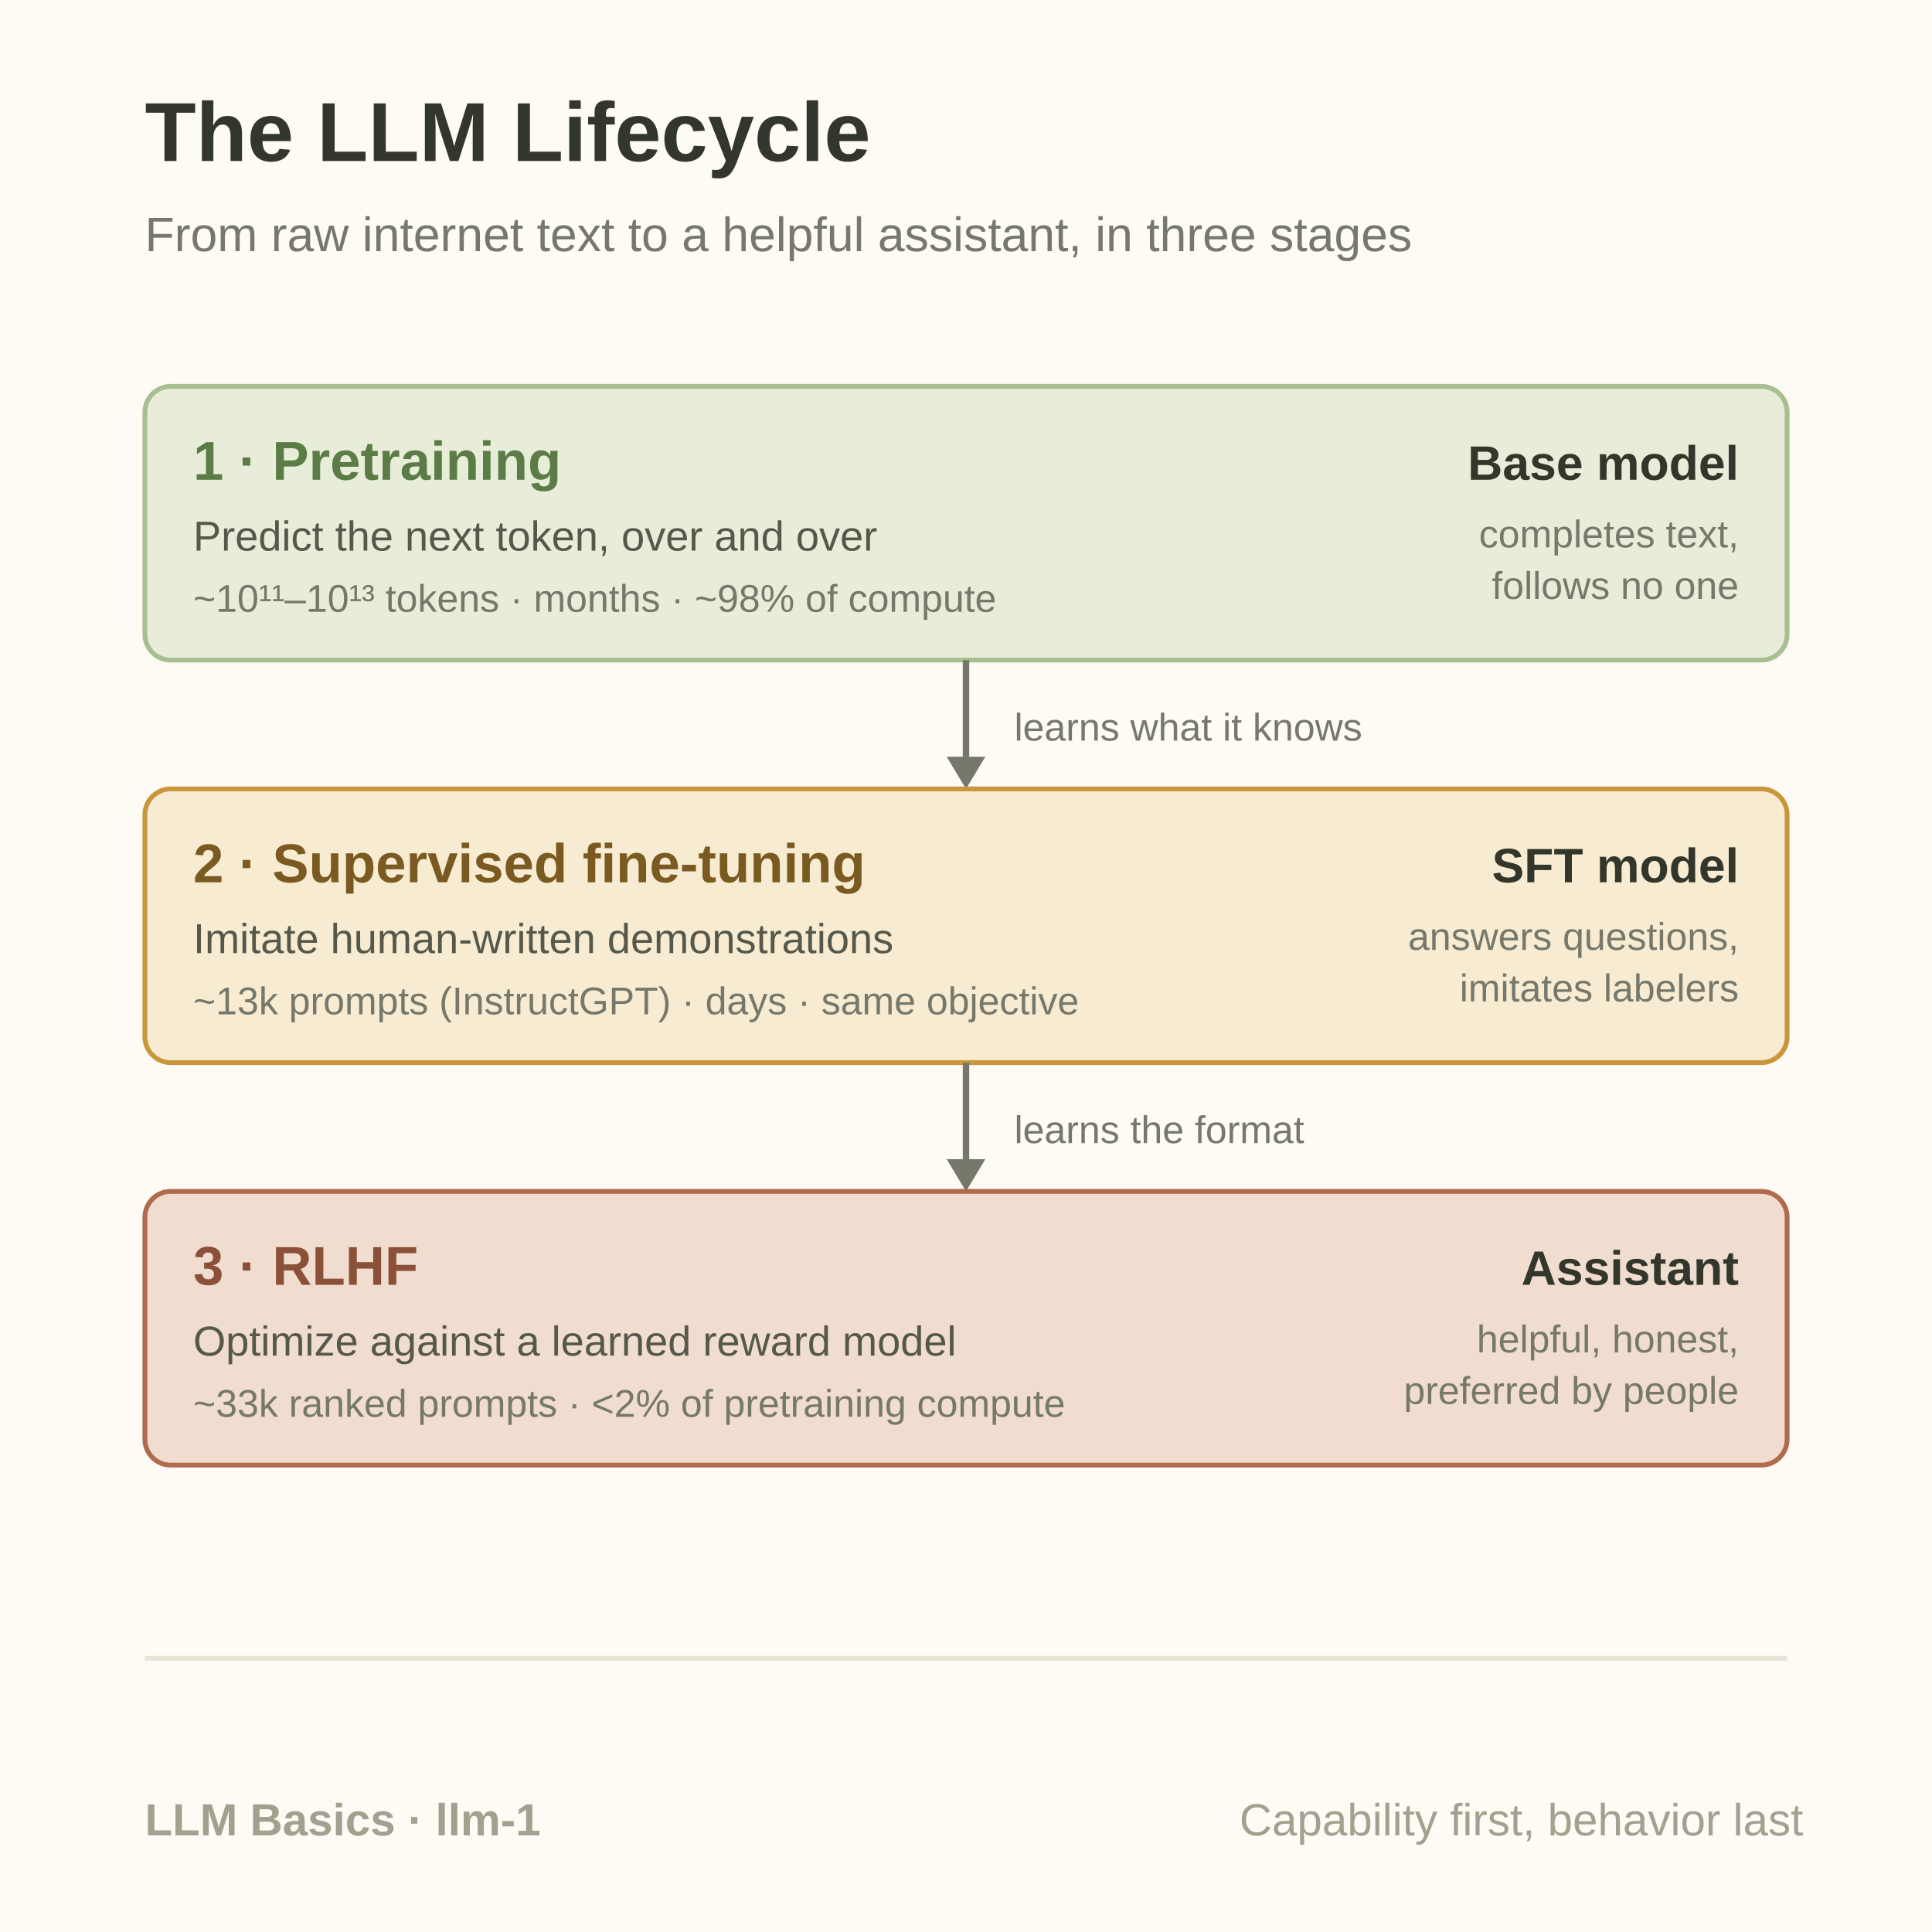
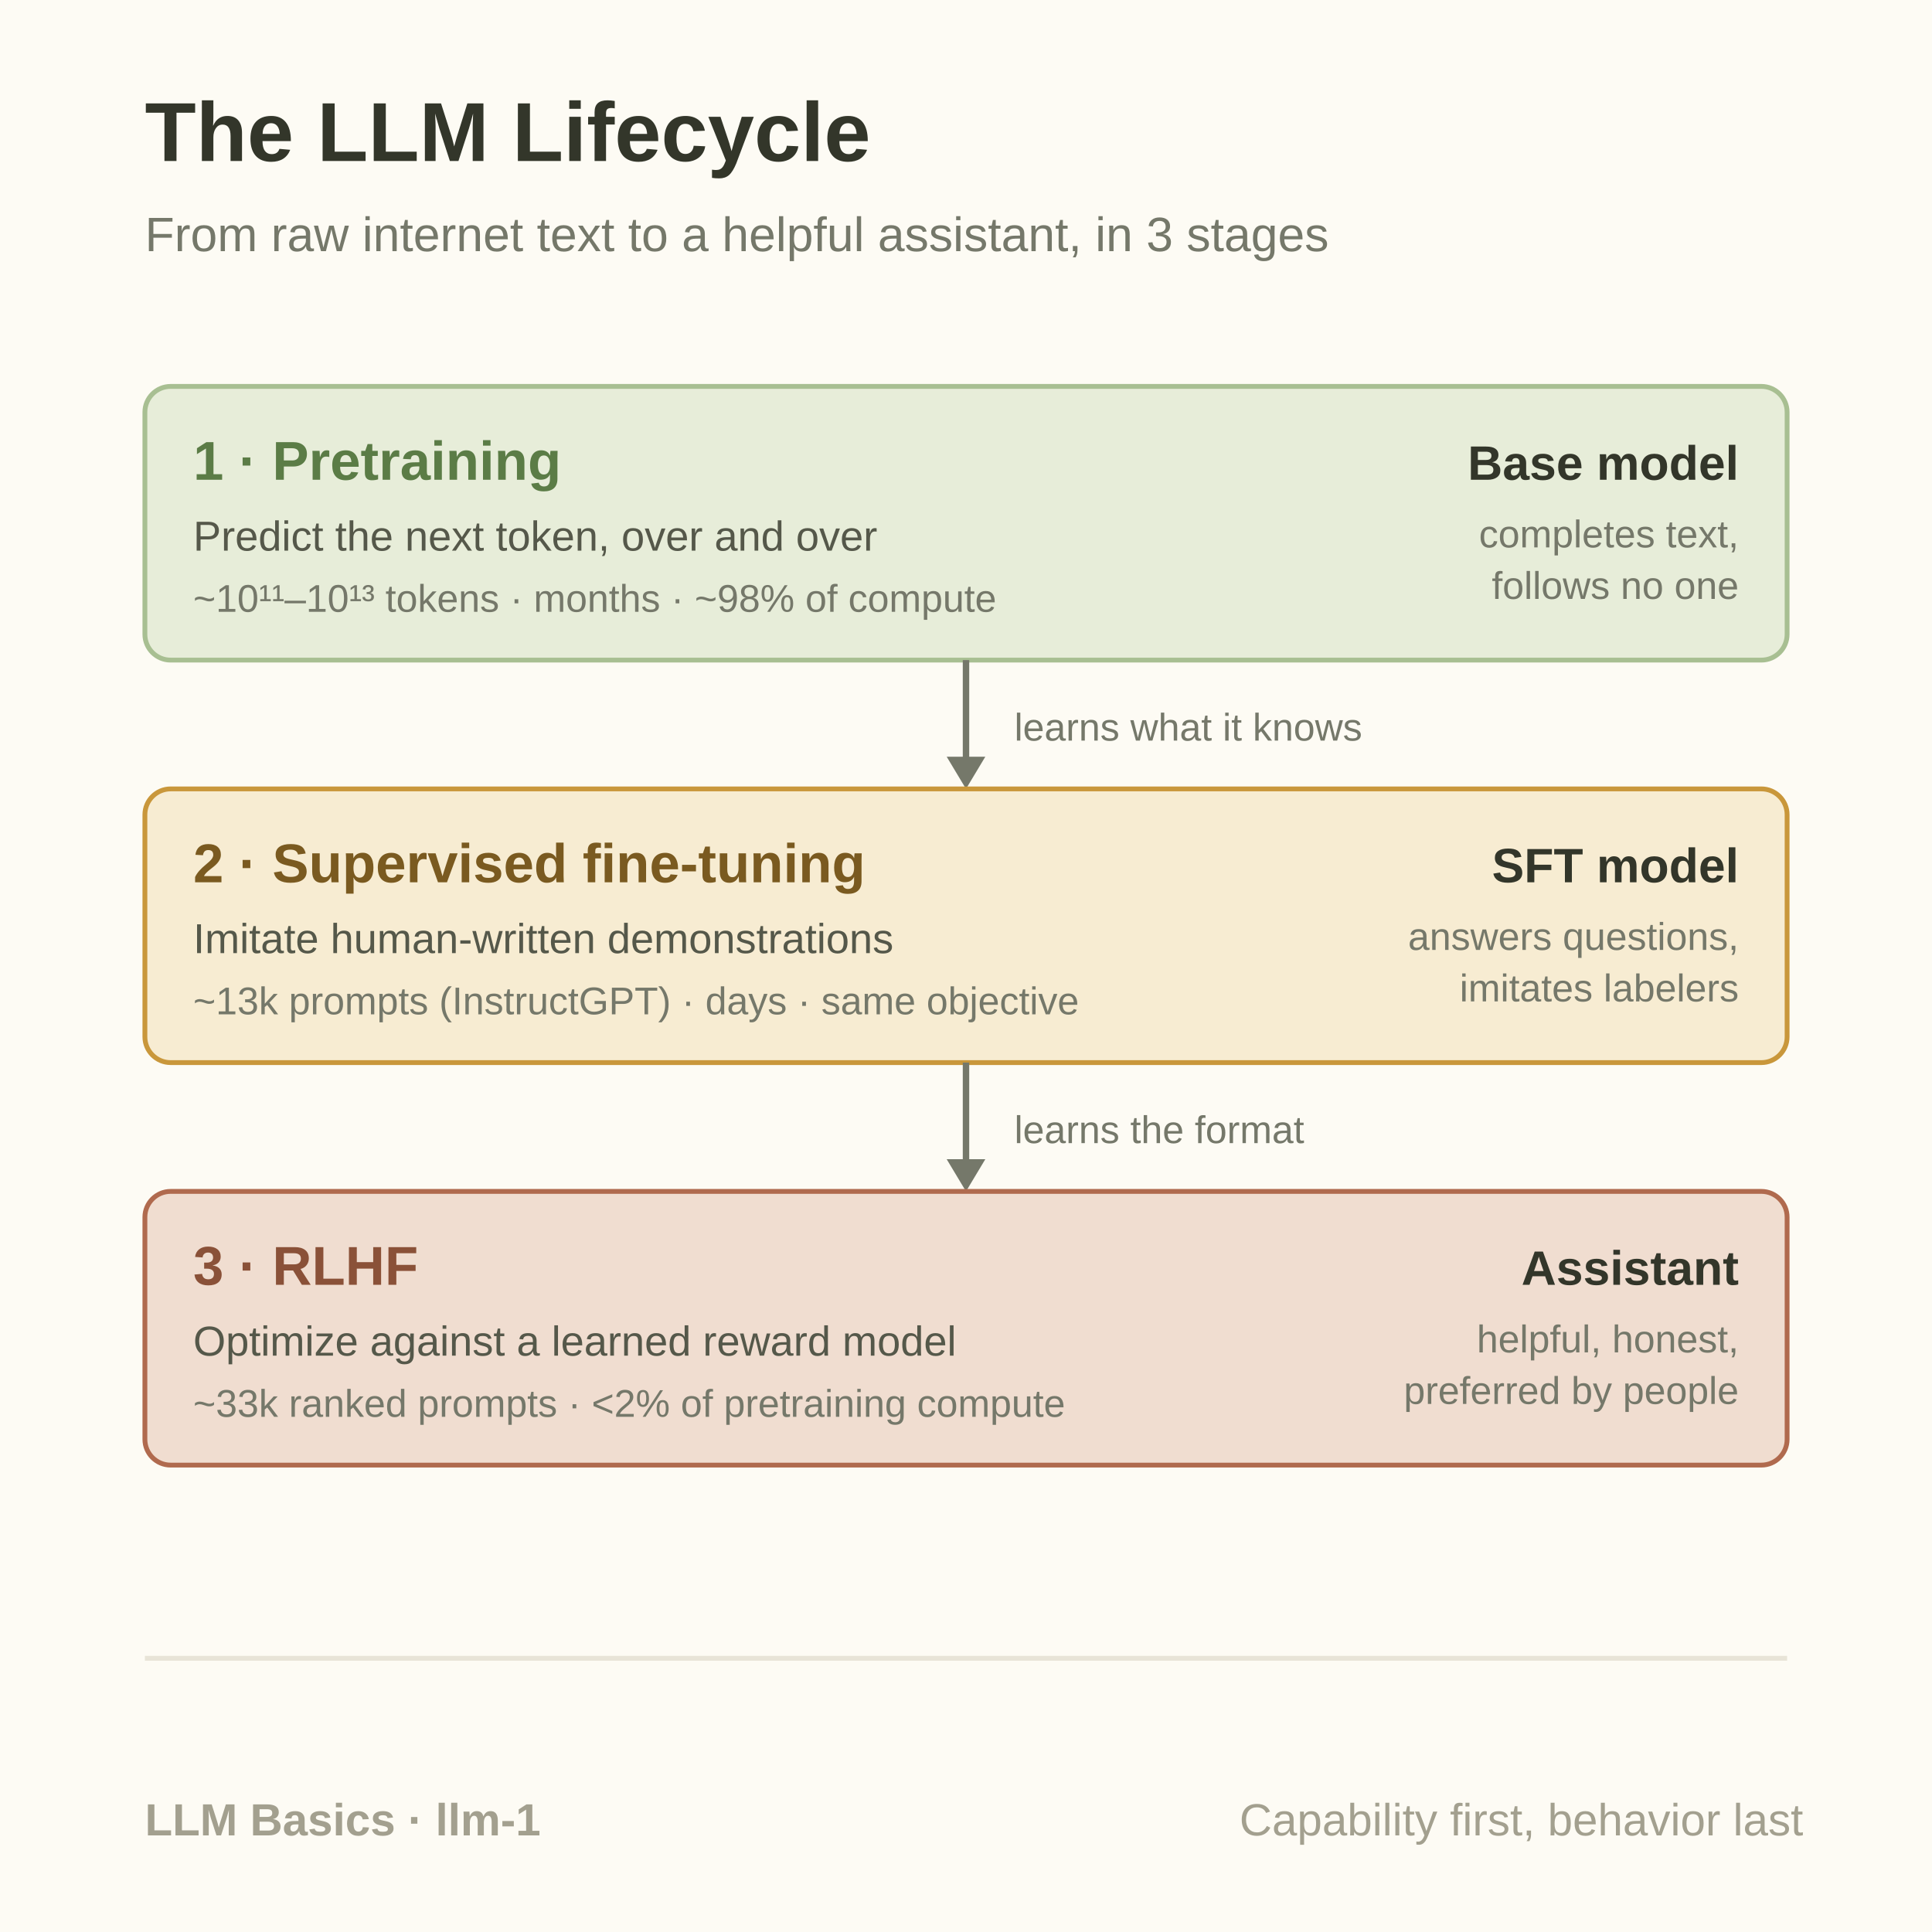
<svg xmlns="http://www.w3.org/2000/svg" width="1200" height="1200" viewBox="0 0 1200 1200" font-family="Helvetica Neue, Arial, sans-serif">
  <rect width="1200" height="1200" fill="#fdfbf4" />
  <text x="90" y="100" font-size="52" font-weight="bold" fill="#33362a">The LLM Lifecycle</text>
-   <text x="90" y="156" font-size="30" fill="#75786a">From raw internet text to a helpful assistant, in three stages</text>
+   <text x="90" y="156" font-size="30" fill="#75786a">From raw internet text to a helpful assistant, in 3 stages</text>
  <rect x="90" y="240" width="1020" height="170" rx="16" fill="#e7edd9" stroke="#a8bf92" stroke-width="3" />
  <text x="120" y="298" font-size="34" font-weight="bold" fill="#5b7c46">1 · Pretraining</text>
  <text x="120" y="342" font-size="26" fill="#55584a">Predict the next token, over and over</text>
  <text x="120" y="380" font-size="24" fill="#75786a">~10¹¹–10¹³ tokens · months · ~98% of compute</text>
  <text x="1080" y="298" text-anchor="end" font-size="30" font-weight="bold" fill="#33362a">Base model</text>
  <text x="1080" y="340" text-anchor="end" font-size="24" fill="#75786a">completes text,</text>
  <text x="1080" y="372" text-anchor="end" font-size="24" fill="#75786a">follows no one</text>
  <line x1="600" y1="410" x2="600" y2="478" stroke="#75786a" stroke-width="4" />
  <path d="M 600 490 L 588 470 L 612 470 Z" fill="#75786a" />
  <text x="630" y="460" font-size="24" fill="#75786a">learns what it knows</text>
  <rect x="90" y="490" width="1020" height="170" rx="16" fill="#f7ecd2" stroke="#c9973b" stroke-width="3" />
  <text x="120" y="548" font-size="34" font-weight="bold" fill="#7a5a20">2 · Supervised fine-tuning</text>
  <text x="120" y="592" font-size="26" fill="#55584a">Imitate human-written demonstrations</text>
  <text x="120" y="630" font-size="24" fill="#75786a">~13k prompts (InstructGPT) · days · same objective</text>
  <text x="1080" y="548" text-anchor="end" font-size="30" font-weight="bold" fill="#33362a">SFT model</text>
  <text x="1080" y="590" text-anchor="end" font-size="24" fill="#75786a">answers questions,</text>
  <text x="1080" y="622" text-anchor="end" font-size="24" fill="#75786a">imitates labelers</text>
  <line x1="600" y1="660" x2="600" y2="728" stroke="#75786a" stroke-width="4" />
  <path d="M 600 740 L 588 720 L 612 720 Z" fill="#75786a" />
  <text x="630" y="710" font-size="24" fill="#75786a">learns the format</text>
  <rect x="90" y="740" width="1020" height="170" rx="16" fill="#f0ddd0" stroke="#b06a4e" stroke-width="3" />
  <text x="120" y="798" font-size="34" font-weight="bold" fill="#8a5138">3 · RLHF</text>
  <text x="120" y="842" font-size="26" fill="#55584a">Optimize against a learned reward model</text>
  <text x="120" y="880" font-size="24" fill="#75786a">~33k ranked prompts · &lt;2% of pretraining compute</text>
  <text x="1080" y="798" text-anchor="end" font-size="30" font-weight="bold" fill="#33362a">Assistant</text>
  <text x="1080" y="840" text-anchor="end" font-size="24" fill="#75786a">helpful, honest,</text>
  <text x="1080" y="872" text-anchor="end" font-size="24" fill="#75786a">preferred by people</text>
  <line x1="90" y1="1030" x2="1110" y2="1030" stroke="#e8e4d7" stroke-width="3" />
  <text x="90" y="1140" font-size="28" font-weight="bold" fill="#a3a08f">LLM Basics · llm-1</text>
  <text x="1120" y="1140" text-anchor="end" font-size="28" fill="#a3a08f">Capability first, behavior last</text>
</svg>
